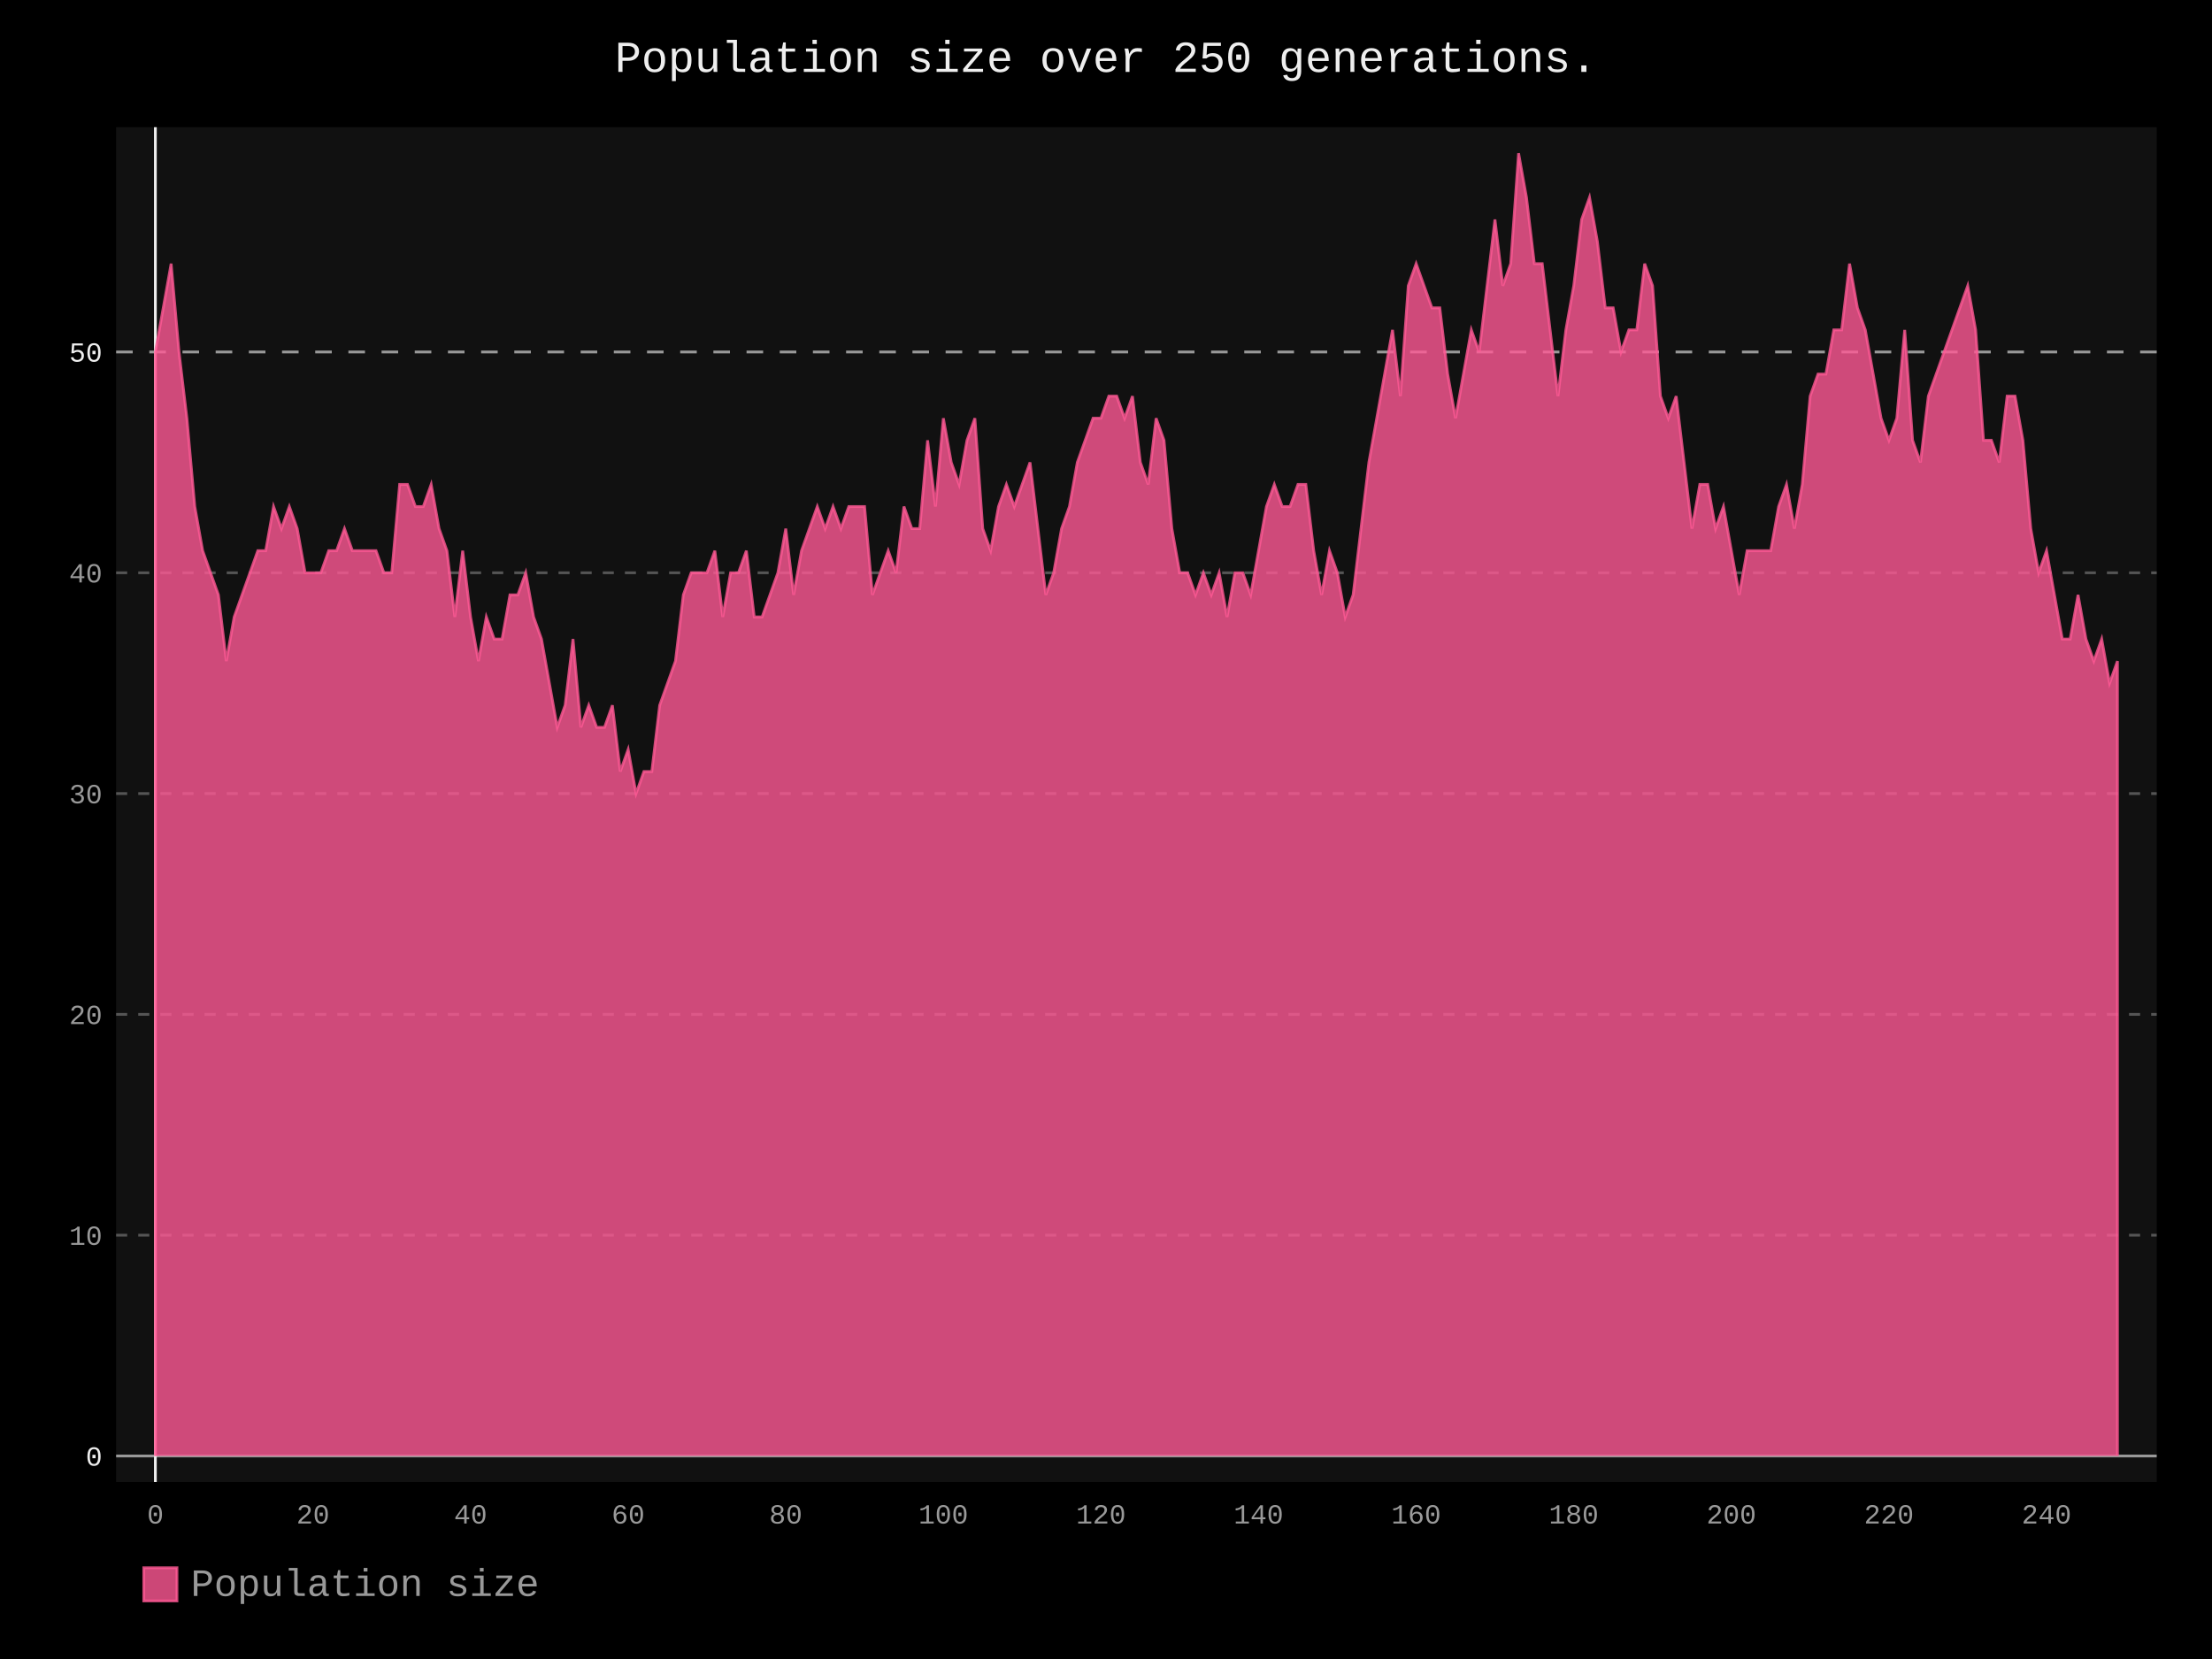
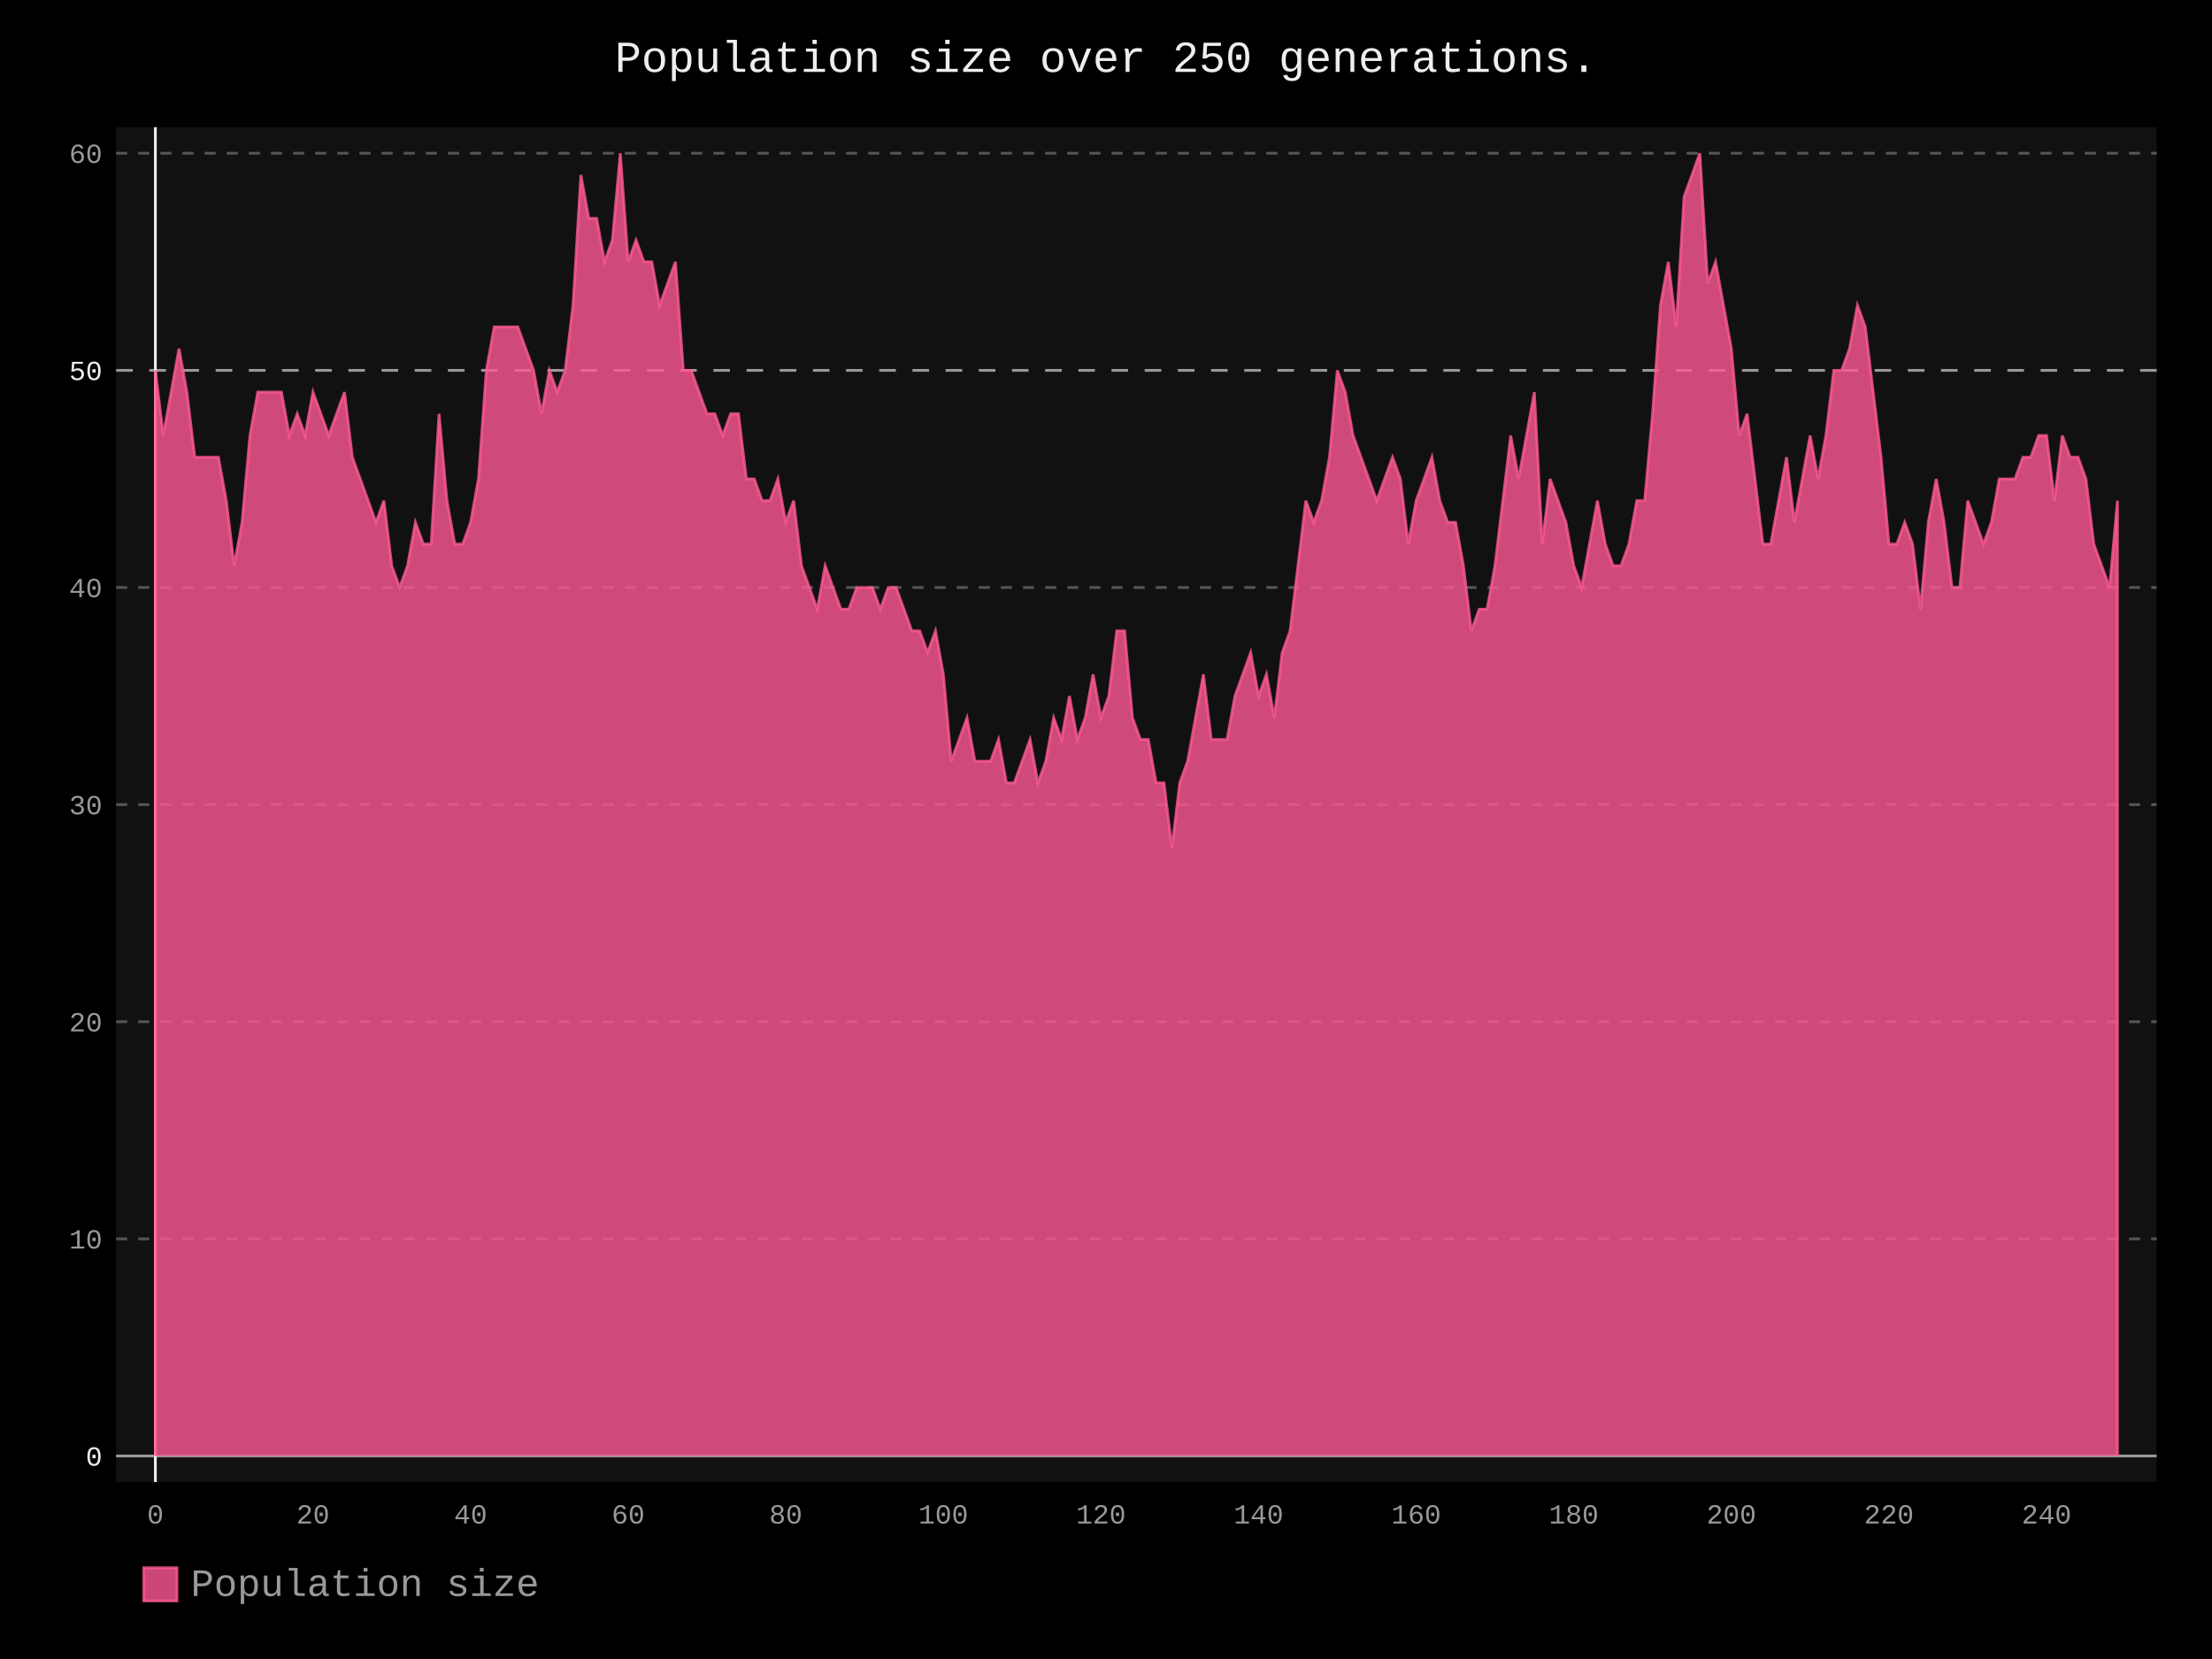
- <svg xmlns="http://www.w3.org/2000/svg" id="chart-b8587d5e-c9b8-4cfb-9385-337a3f93fd83" class="pygal-chart" viewBox="0 0 800 600">
+ <svg xmlns="http://www.w3.org/2000/svg" id="chart-96d915ff-0295-4690-ad43-1d29e5d2bd1d" class="pygal-chart" viewBox="0 0 800 600">
  <defs>
-     <style type="text/css">#chart-b8587d5e-c9b8-4cfb-9385-337a3f93fd83{-webkit-user-select:none;-webkit-font-smoothing:antialiased;font-family:Consolas,"Liberation Mono",Menlo,Courier,monospace}#chart-b8587d5e-c9b8-4cfb-9385-337a3f93fd83 .title{font-family:Consolas,"Liberation Mono",Menlo,Courier,monospace;font-size:16px}#chart-b8587d5e-c9b8-4cfb-9385-337a3f93fd83 .legends .legend text{font-family:Consolas,"Liberation Mono",Menlo,Courier,monospace;font-size:14px}#chart-b8587d5e-c9b8-4cfb-9385-337a3f93fd83 .axis text{font-family:Consolas,"Liberation Mono",Menlo,Courier,monospace;font-size:10px}#chart-b8587d5e-c9b8-4cfb-9385-337a3f93fd83 .axis text.major{font-family:Consolas,"Liberation Mono",Menlo,Courier,monospace;font-size:10px}#chart-b8587d5e-c9b8-4cfb-9385-337a3f93fd83 .text-overlay text.value{font-family:Consolas,"Liberation Mono",Menlo,Courier,monospace;font-size:16px}#chart-b8587d5e-c9b8-4cfb-9385-337a3f93fd83 .text-overlay text.label{font-family:Consolas,"Liberation Mono",Menlo,Courier,monospace;font-size:10px}#chart-b8587d5e-c9b8-4cfb-9385-337a3f93fd83 .tooltip{font-family:Consolas,"Liberation Mono",Menlo,Courier,monospace;font-size:14px}#chart-b8587d5e-c9b8-4cfb-9385-337a3f93fd83 text.no_data{font-family:Consolas,"Liberation Mono",Menlo,Courier,monospace;font-size:64px}
- #chart-b8587d5e-c9b8-4cfb-9385-337a3f93fd83{background-color:black}#chart-b8587d5e-c9b8-4cfb-9385-337a3f93fd83 path,#chart-b8587d5e-c9b8-4cfb-9385-337a3f93fd83 line,#chart-b8587d5e-c9b8-4cfb-9385-337a3f93fd83 rect,#chart-b8587d5e-c9b8-4cfb-9385-337a3f93fd83 circle{-webkit-transition:250ms;-moz-transition:250ms;transition:250ms}#chart-b8587d5e-c9b8-4cfb-9385-337a3f93fd83 .graph &gt; .background{fill:black}#chart-b8587d5e-c9b8-4cfb-9385-337a3f93fd83 .plot &gt; .background{fill:#111}#chart-b8587d5e-c9b8-4cfb-9385-337a3f93fd83 .graph{fill:#999}#chart-b8587d5e-c9b8-4cfb-9385-337a3f93fd83 text.no_data{fill:#eee}#chart-b8587d5e-c9b8-4cfb-9385-337a3f93fd83 .title{fill:#eee}#chart-b8587d5e-c9b8-4cfb-9385-337a3f93fd83 .legends .legend text{fill:#999}#chart-b8587d5e-c9b8-4cfb-9385-337a3f93fd83 .legends .legend:hover text{fill:#eee}#chart-b8587d5e-c9b8-4cfb-9385-337a3f93fd83 .axis .line{stroke:#eee}#chart-b8587d5e-c9b8-4cfb-9385-337a3f93fd83 .axis .guide.line{stroke:#555}#chart-b8587d5e-c9b8-4cfb-9385-337a3f93fd83 .axis .major.line{stroke:#999}#chart-b8587d5e-c9b8-4cfb-9385-337a3f93fd83 .axis text.major{fill:#eee}#chart-b8587d5e-c9b8-4cfb-9385-337a3f93fd83 .axis.y .guides:hover .guide.line,#chart-b8587d5e-c9b8-4cfb-9385-337a3f93fd83 .line-graph .axis.x .guides:hover .guide.line,#chart-b8587d5e-c9b8-4cfb-9385-337a3f93fd83 .stackedline-graph .axis.x .guides:hover .guide.line,#chart-b8587d5e-c9b8-4cfb-9385-337a3f93fd83 .xy-graph .axis.x .guides:hover .guide.line{stroke:#eee}#chart-b8587d5e-c9b8-4cfb-9385-337a3f93fd83 .axis .guides:hover text{fill:#eee}#chart-b8587d5e-c9b8-4cfb-9385-337a3f93fd83 .reactive{fill-opacity:.8;stroke-opacity:.8}#chart-b8587d5e-c9b8-4cfb-9385-337a3f93fd83 .ci{stroke:#999}#chart-b8587d5e-c9b8-4cfb-9385-337a3f93fd83 .reactive.active,#chart-b8587d5e-c9b8-4cfb-9385-337a3f93fd83 .active .reactive{fill-opacity:.4;stroke-opacity:.9;stroke-width:4}#chart-b8587d5e-c9b8-4cfb-9385-337a3f93fd83 .ci .reactive.active{stroke-width:1.5}#chart-b8587d5e-c9b8-4cfb-9385-337a3f93fd83 .series text{fill:#eee}#chart-b8587d5e-c9b8-4cfb-9385-337a3f93fd83 .tooltip rect{fill:#111;stroke:#eee;-webkit-transition:opacity 250ms;-moz-transition:opacity 250ms;transition:opacity 250ms}#chart-b8587d5e-c9b8-4cfb-9385-337a3f93fd83 .tooltip .label{fill:#999}#chart-b8587d5e-c9b8-4cfb-9385-337a3f93fd83 .tooltip .label{fill:#999}#chart-b8587d5e-c9b8-4cfb-9385-337a3f93fd83 .tooltip .legend{font-size:.8em;fill:#555}#chart-b8587d5e-c9b8-4cfb-9385-337a3f93fd83 .tooltip .x_label{font-size:.6em;fill:#eee}#chart-b8587d5e-c9b8-4cfb-9385-337a3f93fd83 .tooltip .xlink{font-size:.5em;text-decoration:underline}#chart-b8587d5e-c9b8-4cfb-9385-337a3f93fd83 .tooltip .value{font-size:1.5em}#chart-b8587d5e-c9b8-4cfb-9385-337a3f93fd83 .bound{font-size:.5em}#chart-b8587d5e-c9b8-4cfb-9385-337a3f93fd83 .max-value{font-size:.75em;fill:#555}#chart-b8587d5e-c9b8-4cfb-9385-337a3f93fd83 .map-element{fill:#111;stroke:#555 !important}#chart-b8587d5e-c9b8-4cfb-9385-337a3f93fd83 .map-element .reactive{fill-opacity:inherit;stroke-opacity:inherit}#chart-b8587d5e-c9b8-4cfb-9385-337a3f93fd83 .color-0,#chart-b8587d5e-c9b8-4cfb-9385-337a3f93fd83 .color-0 a:visited{stroke:#ff5995;fill:#ff5995}#chart-b8587d5e-c9b8-4cfb-9385-337a3f93fd83 .text-overlay .color-0 text{fill:black}
- #chart-b8587d5e-c9b8-4cfb-9385-337a3f93fd83 text.no_data{text-anchor:middle}#chart-b8587d5e-c9b8-4cfb-9385-337a3f93fd83 .guide.line{fill:none}#chart-b8587d5e-c9b8-4cfb-9385-337a3f93fd83 .centered{text-anchor:middle}#chart-b8587d5e-c9b8-4cfb-9385-337a3f93fd83 .title{text-anchor:middle}#chart-b8587d5e-c9b8-4cfb-9385-337a3f93fd83 .legends .legend text{fill-opacity:1}#chart-b8587d5e-c9b8-4cfb-9385-337a3f93fd83 .axis.x text{text-anchor:middle}#chart-b8587d5e-c9b8-4cfb-9385-337a3f93fd83 .axis.x:not(.web) text[transform]{text-anchor:start}#chart-b8587d5e-c9b8-4cfb-9385-337a3f93fd83 .axis.x:not(.web) text[transform].backwards{text-anchor:end}#chart-b8587d5e-c9b8-4cfb-9385-337a3f93fd83 .axis.y text{text-anchor:end}#chart-b8587d5e-c9b8-4cfb-9385-337a3f93fd83 .axis.y text[transform].backwards{text-anchor:start}#chart-b8587d5e-c9b8-4cfb-9385-337a3f93fd83 .axis.y2 text{text-anchor:start}#chart-b8587d5e-c9b8-4cfb-9385-337a3f93fd83 .axis.y2 text[transform].backwards{text-anchor:end}#chart-b8587d5e-c9b8-4cfb-9385-337a3f93fd83 .axis .guide.line{stroke-dasharray:4,4}#chart-b8587d5e-c9b8-4cfb-9385-337a3f93fd83 .axis .major.guide.line{stroke-dasharray:6,6}#chart-b8587d5e-c9b8-4cfb-9385-337a3f93fd83 .horizontal .axis.y .guide.line,#chart-b8587d5e-c9b8-4cfb-9385-337a3f93fd83 .horizontal .axis.y2 .guide.line,#chart-b8587d5e-c9b8-4cfb-9385-337a3f93fd83 .vertical .axis.x .guide.line{opacity:0}#chart-b8587d5e-c9b8-4cfb-9385-337a3f93fd83 .horizontal .axis.always_show .guide.line,#chart-b8587d5e-c9b8-4cfb-9385-337a3f93fd83 .vertical .axis.always_show .guide.line{opacity:1 !important}#chart-b8587d5e-c9b8-4cfb-9385-337a3f93fd83 .axis.y .guides:hover .guide.line,#chart-b8587d5e-c9b8-4cfb-9385-337a3f93fd83 .axis.y2 .guides:hover .guide.line,#chart-b8587d5e-c9b8-4cfb-9385-337a3f93fd83 .axis.x .guides:hover .guide.line{opacity:1}#chart-b8587d5e-c9b8-4cfb-9385-337a3f93fd83 .axis .guides:hover text{opacity:1}#chart-b8587d5e-c9b8-4cfb-9385-337a3f93fd83 .nofill{fill:none}#chart-b8587d5e-c9b8-4cfb-9385-337a3f93fd83 .subtle-fill{fill-opacity:.2}#chart-b8587d5e-c9b8-4cfb-9385-337a3f93fd83 .dot{stroke-width:1px;fill-opacity:1}#chart-b8587d5e-c9b8-4cfb-9385-337a3f93fd83 .dot.active{stroke-width:5px}#chart-b8587d5e-c9b8-4cfb-9385-337a3f93fd83 .dot.negative{fill:transparent}#chart-b8587d5e-c9b8-4cfb-9385-337a3f93fd83 text,#chart-b8587d5e-c9b8-4cfb-9385-337a3f93fd83 tspan{stroke:none !important}#chart-b8587d5e-c9b8-4cfb-9385-337a3f93fd83 .series text.active{opacity:1}#chart-b8587d5e-c9b8-4cfb-9385-337a3f93fd83 .tooltip rect{fill-opacity:.95;stroke-width:.5}#chart-b8587d5e-c9b8-4cfb-9385-337a3f93fd83 .tooltip text{fill-opacity:1}#chart-b8587d5e-c9b8-4cfb-9385-337a3f93fd83 .showable{visibility:hidden}#chart-b8587d5e-c9b8-4cfb-9385-337a3f93fd83 .showable.shown{visibility:visible}#chart-b8587d5e-c9b8-4cfb-9385-337a3f93fd83 .gauge-background{fill:rgba(229,229,229,1);stroke:none}#chart-b8587d5e-c9b8-4cfb-9385-337a3f93fd83 .bg-lines{stroke:black;stroke-width:2px}</style>
+     <style type="text/css">#chart-96d915ff-0295-4690-ad43-1d29e5d2bd1d{-webkit-user-select:none;-webkit-font-smoothing:antialiased;font-family:Consolas,"Liberation Mono",Menlo,Courier,monospace}#chart-96d915ff-0295-4690-ad43-1d29e5d2bd1d .title{font-family:Consolas,"Liberation Mono",Menlo,Courier,monospace;font-size:16px}#chart-96d915ff-0295-4690-ad43-1d29e5d2bd1d .legends .legend text{font-family:Consolas,"Liberation Mono",Menlo,Courier,monospace;font-size:14px}#chart-96d915ff-0295-4690-ad43-1d29e5d2bd1d .axis text{font-family:Consolas,"Liberation Mono",Menlo,Courier,monospace;font-size:10px}#chart-96d915ff-0295-4690-ad43-1d29e5d2bd1d .axis text.major{font-family:Consolas,"Liberation Mono",Menlo,Courier,monospace;font-size:10px}#chart-96d915ff-0295-4690-ad43-1d29e5d2bd1d .text-overlay text.value{font-family:Consolas,"Liberation Mono",Menlo,Courier,monospace;font-size:16px}#chart-96d915ff-0295-4690-ad43-1d29e5d2bd1d .text-overlay text.label{font-family:Consolas,"Liberation Mono",Menlo,Courier,monospace;font-size:10px}#chart-96d915ff-0295-4690-ad43-1d29e5d2bd1d .tooltip{font-family:Consolas,"Liberation Mono",Menlo,Courier,monospace;font-size:14px}#chart-96d915ff-0295-4690-ad43-1d29e5d2bd1d text.no_data{font-family:Consolas,"Liberation Mono",Menlo,Courier,monospace;font-size:64px}
+ #chart-96d915ff-0295-4690-ad43-1d29e5d2bd1d{background-color:black}#chart-96d915ff-0295-4690-ad43-1d29e5d2bd1d path,#chart-96d915ff-0295-4690-ad43-1d29e5d2bd1d line,#chart-96d915ff-0295-4690-ad43-1d29e5d2bd1d rect,#chart-96d915ff-0295-4690-ad43-1d29e5d2bd1d circle{-webkit-transition:250ms;-moz-transition:250ms;transition:250ms}#chart-96d915ff-0295-4690-ad43-1d29e5d2bd1d .graph &gt; .background{fill:black}#chart-96d915ff-0295-4690-ad43-1d29e5d2bd1d .plot &gt; .background{fill:#111}#chart-96d915ff-0295-4690-ad43-1d29e5d2bd1d .graph{fill:#999}#chart-96d915ff-0295-4690-ad43-1d29e5d2bd1d text.no_data{fill:#eee}#chart-96d915ff-0295-4690-ad43-1d29e5d2bd1d .title{fill:#eee}#chart-96d915ff-0295-4690-ad43-1d29e5d2bd1d .legends .legend text{fill:#999}#chart-96d915ff-0295-4690-ad43-1d29e5d2bd1d .legends .legend:hover text{fill:#eee}#chart-96d915ff-0295-4690-ad43-1d29e5d2bd1d .axis .line{stroke:#eee}#chart-96d915ff-0295-4690-ad43-1d29e5d2bd1d .axis .guide.line{stroke:#555}#chart-96d915ff-0295-4690-ad43-1d29e5d2bd1d .axis .major.line{stroke:#999}#chart-96d915ff-0295-4690-ad43-1d29e5d2bd1d .axis text.major{fill:#eee}#chart-96d915ff-0295-4690-ad43-1d29e5d2bd1d .axis.y .guides:hover .guide.line,#chart-96d915ff-0295-4690-ad43-1d29e5d2bd1d .line-graph .axis.x .guides:hover .guide.line,#chart-96d915ff-0295-4690-ad43-1d29e5d2bd1d .stackedline-graph .axis.x .guides:hover .guide.line,#chart-96d915ff-0295-4690-ad43-1d29e5d2bd1d .xy-graph .axis.x .guides:hover .guide.line{stroke:#eee}#chart-96d915ff-0295-4690-ad43-1d29e5d2bd1d .axis .guides:hover text{fill:#eee}#chart-96d915ff-0295-4690-ad43-1d29e5d2bd1d .reactive{fill-opacity:.8;stroke-opacity:.8}#chart-96d915ff-0295-4690-ad43-1d29e5d2bd1d .ci{stroke:#999}#chart-96d915ff-0295-4690-ad43-1d29e5d2bd1d .reactive.active,#chart-96d915ff-0295-4690-ad43-1d29e5d2bd1d .active .reactive{fill-opacity:.4;stroke-opacity:.9;stroke-width:4}#chart-96d915ff-0295-4690-ad43-1d29e5d2bd1d .ci .reactive.active{stroke-width:1.5}#chart-96d915ff-0295-4690-ad43-1d29e5d2bd1d .series text{fill:#eee}#chart-96d915ff-0295-4690-ad43-1d29e5d2bd1d .tooltip rect{fill:#111;stroke:#eee;-webkit-transition:opacity 250ms;-moz-transition:opacity 250ms;transition:opacity 250ms}#chart-96d915ff-0295-4690-ad43-1d29e5d2bd1d .tooltip .label{fill:#999}#chart-96d915ff-0295-4690-ad43-1d29e5d2bd1d .tooltip .label{fill:#999}#chart-96d915ff-0295-4690-ad43-1d29e5d2bd1d .tooltip .legend{font-size:.8em;fill:#555}#chart-96d915ff-0295-4690-ad43-1d29e5d2bd1d .tooltip .x_label{font-size:.6em;fill:#eee}#chart-96d915ff-0295-4690-ad43-1d29e5d2bd1d .tooltip .xlink{font-size:.5em;text-decoration:underline}#chart-96d915ff-0295-4690-ad43-1d29e5d2bd1d .tooltip .value{font-size:1.5em}#chart-96d915ff-0295-4690-ad43-1d29e5d2bd1d .bound{font-size:.5em}#chart-96d915ff-0295-4690-ad43-1d29e5d2bd1d .max-value{font-size:.75em;fill:#555}#chart-96d915ff-0295-4690-ad43-1d29e5d2bd1d .map-element{fill:#111;stroke:#555 !important}#chart-96d915ff-0295-4690-ad43-1d29e5d2bd1d .map-element .reactive{fill-opacity:inherit;stroke-opacity:inherit}#chart-96d915ff-0295-4690-ad43-1d29e5d2bd1d .color-0,#chart-96d915ff-0295-4690-ad43-1d29e5d2bd1d .color-0 a:visited{stroke:#ff5995;fill:#ff5995}#chart-96d915ff-0295-4690-ad43-1d29e5d2bd1d .text-overlay .color-0 text{fill:black}
+ #chart-96d915ff-0295-4690-ad43-1d29e5d2bd1d text.no_data{text-anchor:middle}#chart-96d915ff-0295-4690-ad43-1d29e5d2bd1d .guide.line{fill:none}#chart-96d915ff-0295-4690-ad43-1d29e5d2bd1d .centered{text-anchor:middle}#chart-96d915ff-0295-4690-ad43-1d29e5d2bd1d .title{text-anchor:middle}#chart-96d915ff-0295-4690-ad43-1d29e5d2bd1d .legends .legend text{fill-opacity:1}#chart-96d915ff-0295-4690-ad43-1d29e5d2bd1d .axis.x text{text-anchor:middle}#chart-96d915ff-0295-4690-ad43-1d29e5d2bd1d .axis.x:not(.web) text[transform]{text-anchor:start}#chart-96d915ff-0295-4690-ad43-1d29e5d2bd1d .axis.x:not(.web) text[transform].backwards{text-anchor:end}#chart-96d915ff-0295-4690-ad43-1d29e5d2bd1d .axis.y text{text-anchor:end}#chart-96d915ff-0295-4690-ad43-1d29e5d2bd1d .axis.y text[transform].backwards{text-anchor:start}#chart-96d915ff-0295-4690-ad43-1d29e5d2bd1d .axis.y2 text{text-anchor:start}#chart-96d915ff-0295-4690-ad43-1d29e5d2bd1d .axis.y2 text[transform].backwards{text-anchor:end}#chart-96d915ff-0295-4690-ad43-1d29e5d2bd1d .axis .guide.line{stroke-dasharray:4,4}#chart-96d915ff-0295-4690-ad43-1d29e5d2bd1d .axis .major.guide.line{stroke-dasharray:6,6}#chart-96d915ff-0295-4690-ad43-1d29e5d2bd1d .horizontal .axis.y .guide.line,#chart-96d915ff-0295-4690-ad43-1d29e5d2bd1d .horizontal .axis.y2 .guide.line,#chart-96d915ff-0295-4690-ad43-1d29e5d2bd1d .vertical .axis.x .guide.line{opacity:0}#chart-96d915ff-0295-4690-ad43-1d29e5d2bd1d .horizontal .axis.always_show .guide.line,#chart-96d915ff-0295-4690-ad43-1d29e5d2bd1d .vertical .axis.always_show .guide.line{opacity:1 !important}#chart-96d915ff-0295-4690-ad43-1d29e5d2bd1d .axis.y .guides:hover .guide.line,#chart-96d915ff-0295-4690-ad43-1d29e5d2bd1d .axis.y2 .guides:hover .guide.line,#chart-96d915ff-0295-4690-ad43-1d29e5d2bd1d .axis.x .guides:hover .guide.line{opacity:1}#chart-96d915ff-0295-4690-ad43-1d29e5d2bd1d .axis .guides:hover text{opacity:1}#chart-96d915ff-0295-4690-ad43-1d29e5d2bd1d .nofill{fill:none}#chart-96d915ff-0295-4690-ad43-1d29e5d2bd1d .subtle-fill{fill-opacity:.2}#chart-96d915ff-0295-4690-ad43-1d29e5d2bd1d .dot{stroke-width:1px;fill-opacity:1}#chart-96d915ff-0295-4690-ad43-1d29e5d2bd1d .dot.active{stroke-width:5px}#chart-96d915ff-0295-4690-ad43-1d29e5d2bd1d .dot.negative{fill:transparent}#chart-96d915ff-0295-4690-ad43-1d29e5d2bd1d text,#chart-96d915ff-0295-4690-ad43-1d29e5d2bd1d tspan{stroke:none !important}#chart-96d915ff-0295-4690-ad43-1d29e5d2bd1d .series text.active{opacity:1}#chart-96d915ff-0295-4690-ad43-1d29e5d2bd1d .tooltip rect{fill-opacity:.95;stroke-width:.5}#chart-96d915ff-0295-4690-ad43-1d29e5d2bd1d .tooltip text{fill-opacity:1}#chart-96d915ff-0295-4690-ad43-1d29e5d2bd1d .showable{visibility:hidden}#chart-96d915ff-0295-4690-ad43-1d29e5d2bd1d .showable.shown{visibility:visible}#chart-96d915ff-0295-4690-ad43-1d29e5d2bd1d .gauge-background{fill:rgba(229,229,229,1);stroke:none}#chart-96d915ff-0295-4690-ad43-1d29e5d2bd1d .bg-lines{stroke:black;stroke-width:2px}</style>
  </defs>
  <g class="graph xy-graph vertical">
    <rect class="background" height="600" width="800" x="0" y="0" />
    <g class="plot" transform="translate(42, 46)">
      <rect class="background" height="490.0" width="738.0" x="0" y="0" />
      <g class="axis y always_show">
        <g class="guides">
          <path class="axis major line" d="M0 480.577 h738" />
          <text class="major" x="-5" y="484.077">0</text>
        </g>
        <g class="guides">
-           <path class="guide line" d="M0 400.72 h738" />
-           <text class="" x="-5" y="404.22">10</text>
+           <path class="guide line" d="M0 402.051 h738" />
+           <text class="" x="-5" y="405.551">10</text>
        </g>
        <g class="guides">
-           <path class="guide line" d="M0 320.864 h738" />
-           <text class="" x="-5" y="324.364">20</text>
+           <path class="guide line" d="M0 323.526 h738" />
+           <text class="" x="-5" y="327.026">20</text>
        </g>
        <g class="guides">
-           <path class="guide line" d="M0 241.007 h738" />
-           <text class="" x="-5" y="244.507">30</text>
+           <path class="guide line" d="M0 245 h738" />
+           <text class="" x="-5" y="248.5">30</text>
        </g>
        <g class="guides">
-           <path class="guide line" d="M0 161.151 h738" />
-           <text class="" x="-5" y="164.651">40</text>
+           <path class="guide line" d="M0 166.474 h738" />
+           <text class="" x="-5" y="169.974">40</text>
        </g>
        <g class="guides">
-           <path class="major guide line" d="M0 81.294 h738" />
-           <text class="major" x="-5" y="84.794">50</text>
+           <path class="major guide line" d="M0 87.949 h738" />
+           <text class="major" x="-5" y="91.449">50</text>
+         </g>
+         <g class="guides">
+           <path class="guide line" d="M0 9.423 h738" />
+           <text class="" x="-5" y="12.923">60</text>
        </g>
      </g>
      <g class="axis x">
        <g class="guides">
          <path class="axis line" d="M14.192 0 v490" />
          <text class="" x="14.192" y="505.0">0</text>
        </g>
        <g class="guides">
          <path class="guide line" d="M71.19 0 v490" />
          <text class="" x="71.19" y="505.0">20</text>
        </g>
        <g class="guides">
          <path class="guide line" d="M128.187 0 v490" />
          <text class="" x="128.187" y="505.0">40</text>
        </g>
        <g class="guides">
          <path class="guide line" d="M185.184 0 v490" />
          <text class="" x="185.184" y="505.0">60</text>
        </g>
        <g class="guides">
          <path class="guide line" d="M242.181 0 v490" />
          <text class="" x="242.181" y="505.0">80</text>
        </g>
        <g class="guides">
          <path class="guide line" d="M299.178 0 v490" />
          <text class="" x="299.178" y="505.0">100</text>
        </g>
        <g class="guides">
          <path class="guide line" d="M356.176 0 v490" />
          <text class="" x="356.176" y="505.0">120</text>
        </g>
        <g class="guides">
          <path class="guide line" d="M413.173 0 v490" />
          <text class="" x="413.173" y="505.0">140</text>
        </g>
        <g class="guides">
          <path class="guide line" d="M470.17 0 v490" />
          <text class="" x="470.17" y="505.0">160</text>
        </g>
        <g class="guides">
          <path class="guide line" d="M527.167 0 v490" />
          <text class="" x="527.167" y="505.0">180</text>
        </g>
        <g class="guides">
          <path class="guide line" d="M584.165 0 v490" />
          <text class="" x="584.165" y="505.0">200</text>
        </g>
        <g class="guides">
          <path class="guide line" d="M641.162 0 v490" />
          <text class="" x="641.162" y="505.0">220</text>
        </g>
        <g class="guides">
          <path class="guide line" d="M698.159 0 v490" />
          <text class="" x="698.159" y="505.0">240</text>
        </g>
      </g>
      <g class="series serie-0 color-0">
-         <path class="line reactive" d="M14.192 480.577 L14.192 81.294 17.042 65.323 19.892 49.351 22.742 81.294 25.592 105.251 28.442 137.194 31.291 153.165 34.141 161.151 36.991 169.136 39.841 193.093 42.691 177.122 45.541 169.136 48.391 161.151 51.24 153.165 54.09 153.165 56.94 137.194 59.79 145.179 62.64 137.194 65.49 145.179 68.34 161.151 71.19 161.151 74.039 161.151 76.889 153.165 79.739 153.165 82.589 145.179 85.439 153.165 88.289 153.165 91.139 153.165 93.988 153.165 96.838 161.151 99.688 161.151 102.538 129.208 105.388 129.208 108.238 137.194 111.088 137.194 113.937 129.208 116.787 145.179 119.637 153.165 122.487 177.122 125.337 153.165 128.187 177.122 131.037 193.093 133.886 177.122 136.736 185.108 139.586 185.108 142.436 169.136 145.286 169.136 148.136 161.151 150.986 177.122 153.835 185.108 156.685 201.079 159.535 217.05 162.385 209.065 165.235 185.108 168.085 217.05 170.935 209.065 173.785 217.05 176.634 217.05 179.484 209.065 182.334 233.022 185.184 225.036 188.034 241.007 190.884 233.022 193.734 233.022 196.583 209.065 199.433 201.079 202.283 193.093 205.133 169.136 207.983 161.151 210.833 161.151 213.683 161.151 216.532 153.165 219.382 177.122 222.232 161.151 225.082 161.151 227.932 153.165 230.782 177.122 233.632 177.122 236.481 169.136 239.331 161.151 242.181 145.179 245.031 169.136 247.881 153.165 250.731 145.179 253.581 137.194 256.43 145.179 259.28 137.194 262.13 145.179 264.98 137.194 267.83 137.194 270.68 137.194 273.53 169.136 276.38 161.151 279.229 153.165 282.079 161.151 284.929 137.194 287.779 145.179 290.629 145.179 293.479 113.237 296.329 137.194 299.178 105.251 302.028 121.222 304.878 129.208 307.728 113.237 310.578 105.251 313.428 145.179 316.278 153.165 319.127 137.194 321.977 129.208 324.827 137.194 327.677 129.208 330.527 121.222 333.377 145.179 336.227 169.136 339.076 161.151 341.926 145.179 344.776 137.194 347.626 121.222 350.476 113.237 353.326 105.251 356.176 105.251 359.025 97.265 361.875 97.265 364.725 105.251 367.575 97.265 370.425 121.222 373.275 129.208 376.125 105.251 378.975 113.237 381.824 145.179 384.674 161.151 387.524 161.151 390.374 169.136 393.224 161.151 396.074 169.136 398.924 161.151 401.773 177.122 404.623 161.151 407.473 161.151 410.323 169.136 413.173 153.165 416.023 137.194 418.873 129.208 421.722 137.194 424.572 137.194 427.422 129.208 430.272 129.208 433.122 153.165 435.972 169.136 438.822 153.165 441.671 161.151 444.521 177.122 447.371 169.136 450.221 145.179 453.071 121.222 455.921 105.251 458.771 89.28 461.62 73.308 464.47 97.265 467.32 57.337 470.17 49.351 473.02 57.337 475.87 65.323 478.72 65.323 481.57 89.28 484.419 105.251 487.269 89.28 490.119 73.308 492.969 81.294 495.819 57.337 498.669 33.38 501.519 57.337 504.368 49.351 507.218 9.423 510.068 25.394 512.918 49.351 515.768 49.351 518.618 73.308 521.468 97.265 524.317 73.308 527.167 57.337 530.017 33.38 532.867 25.394 535.717 41.366 538.567 65.323 541.417 65.323 544.266 81.294 547.116 73.308 549.966 73.308 552.816 49.351 555.666 57.337 558.516 97.265 561.366 105.251 564.215 97.265 567.065 121.222 569.915 145.179 572.765 129.208 575.615 129.208 578.465 145.179 581.315 137.194 584.165 153.165 587.014 169.136 589.864 153.165 592.714 153.165 595.564 153.165 598.414 153.165 601.264 137.194 604.114 129.208 606.963 145.179 609.813 129.208 612.663 97.265 615.513 89.28 618.363 89.28 621.213 73.308 624.063 73.308 626.912 49.351 629.762 65.323 632.612 73.308 635.462 89.28 638.312 105.251 641.162 113.237 644.012 105.251 646.861 73.308 649.711 113.237 652.561 121.222 655.411 97.265 658.261 89.28 661.111 81.294 663.961 73.308 666.81 65.323 669.66 57.337 672.51 73.308 675.36 113.237 678.21 113.237 681.06 121.222 683.91 97.265 686.76 97.265 689.609 113.237 692.459 145.179 695.309 161.151 698.159 153.165 701.009 169.136 703.859 185.108 706.709 185.108 709.558 169.136 712.408 185.108 715.258 193.093 718.108 185.108 720.958 201.079 723.808 193.093 723.808 480.577" />
+         <path class="line reactive" d="M14.192 480.577 L14.192 87.949 17.042 111.506 19.892 95.801 22.742 80.096 25.592 95.801 28.442 119.359 31.291 119.359 34.141 119.359 36.991 119.359 39.841 135.064 42.691 158.622 45.541 142.917 48.391 111.506 51.24 95.801 54.09 95.801 56.94 95.801 59.79 95.801 62.64 111.506 65.49 103.654 68.34 111.506 71.19 95.801 74.039 103.654 76.889 111.506 79.739 103.654 82.589 95.801 85.439 119.359 88.289 127.212 91.139 135.064 93.988 142.917 96.838 135.064 99.688 158.622 102.538 166.474 105.388 158.622 108.238 142.917 111.088 150.769 113.937 150.769 116.787 103.654 119.637 135.064 122.487 150.769 125.337 150.769 128.187 142.917 131.037 127.212 133.886 87.949 136.736 72.244 139.586 72.244 142.436 72.244 145.286 72.244 148.136 80.096 150.986 87.949 153.835 103.654 156.685 87.949 159.535 95.801 162.385 87.949 165.235 64.391 168.085 17.276 170.935 32.981 173.785 32.981 176.634 48.686 179.484 40.833 182.334 9.423 185.184 48.686 188.034 40.833 190.884 48.686 193.734 48.686 196.583 64.391 199.433 56.538 202.283 48.686 205.133 87.949 207.983 87.949 210.833 95.801 213.683 103.654 216.532 103.654 219.382 111.506 222.232 103.654 225.082 103.654 227.932 127.212 230.782 127.212 233.632 135.064 236.481 135.064 239.331 127.212 242.181 142.917 245.031 135.064 247.881 158.622 250.731 166.474 253.581 174.327 256.43 158.622 259.28 166.474 262.13 174.327 264.98 174.327 267.83 166.474 270.68 166.474 273.53 166.474 276.38 174.327 279.229 166.474 282.079 166.474 284.929 174.327 287.779 182.179 290.629 182.179 293.479 190.032 296.329 182.179 299.178 197.885 302.028 229.295 304.878 221.442 307.728 213.59 310.578 229.295 313.428 229.295 316.278 229.295 319.127 221.442 321.977 237.147 324.827 237.147 327.677 229.295 330.527 221.442 333.377 237.147 336.227 229.295 339.076 213.59 341.926 221.442 344.776 205.737 347.626 221.442 350.476 213.59 353.326 197.885 356.176 213.59 359.025 205.737 361.875 182.179 364.725 182.179 367.575 213.59 370.425 221.442 373.275 221.442 376.125 237.147 378.975 237.147 381.824 260.705 384.674 237.147 387.524 229.295 390.374 213.59 393.224 197.885 396.074 221.442 398.924 221.442 401.773 221.442 404.623 205.737 407.473 197.885 410.323 190.032 413.173 205.737 416.023 197.885 418.873 213.59 421.722 190.032 424.572 182.179 427.422 158.622 430.272 135.064 433.122 142.917 435.972 135.064 438.822 119.359 441.671 87.949 444.521 95.801 447.371 111.506 450.221 119.359 453.071 127.212 455.921 135.064 458.771 127.212 461.62 119.359 464.47 127.212 467.32 150.769 470.17 135.064 473.02 127.212 475.87 119.359 478.72 135.064 481.57 142.917 484.419 142.917 487.269 158.622 490.119 182.179 492.969 174.327 495.819 174.327 498.669 158.622 501.519 135.064 504.368 111.506 507.218 127.212 510.068 111.506 512.918 95.801 515.768 150.769 518.618 127.212 521.468 135.064 524.317 142.917 527.167 158.622 530.017 166.474 532.867 150.769 535.717 135.064 538.567 150.769 541.417 158.622 544.266 158.622 547.116 150.769 549.966 135.064 552.816 135.064 555.666 103.654 558.516 64.391 561.366 48.686 564.215 72.244 567.065 25.128 569.915 17.276 572.765 9.423 575.615 56.538 578.465 48.686 581.315 64.391 584.165 80.096 587.014 111.506 589.864 103.654 592.714 127.212 595.564 150.769 598.414 150.769 601.264 135.064 604.114 119.359 606.963 142.917 609.813 127.212 612.663 111.506 615.513 127.212 618.363 111.506 621.213 87.949 624.063 87.949 626.912 80.096 629.762 64.391 632.612 72.244 635.462 95.801 638.312 119.359 641.162 150.769 644.012 150.769 646.861 142.917 649.711 150.769 652.561 174.327 655.411 142.917 658.261 127.212 661.111 142.917 663.961 166.474 666.81 166.474 669.66 135.064 672.51 142.917 675.36 150.769 678.21 142.917 681.06 127.212 683.91 127.212 686.76 127.212 689.609 119.359 692.459 119.359 695.309 111.506 698.159 111.506 701.009 135.064 703.859 111.506 706.709 119.359 709.558 119.359 712.408 127.212 715.258 150.769 718.108 158.622 720.958 166.474 723.808 135.064 723.808 480.577" />
      </g>
    </g>
    <g class="titles">
      <text class="title plot_title" x="400.0" y="26">Population size over  250 generations.</text>
    </g>
    <g class="plot overlay" transform="translate(42, 46)">
      <g class="series serie-0 color-0" />
    </g>
    <g class="plot text-overlay" transform="translate(42, 46)">
      <g class="series serie-0 color-0" />
    </g>
    <g class="plot tooltip-overlay" transform="translate(42, 46)">
      <g class="tooltip" style="opacity: 0" transform="translate(0 0)">
        <rect class="tooltip-box" height="0" rx="0" ry="0" width="0" />
        <g class="text" />
      </g>
    </g>
    <g class="legends" transform="translate(52, 566)">
      <g class="legend reactive activate-serie" id="activate-serie-0">
        <rect class="color-0 reactive" height="12" width="12" x="0.0" y="1.0" />
        <text x="17.0" y="11.2">Population size</text>
      </g>
    </g>
  </g>
</svg>
